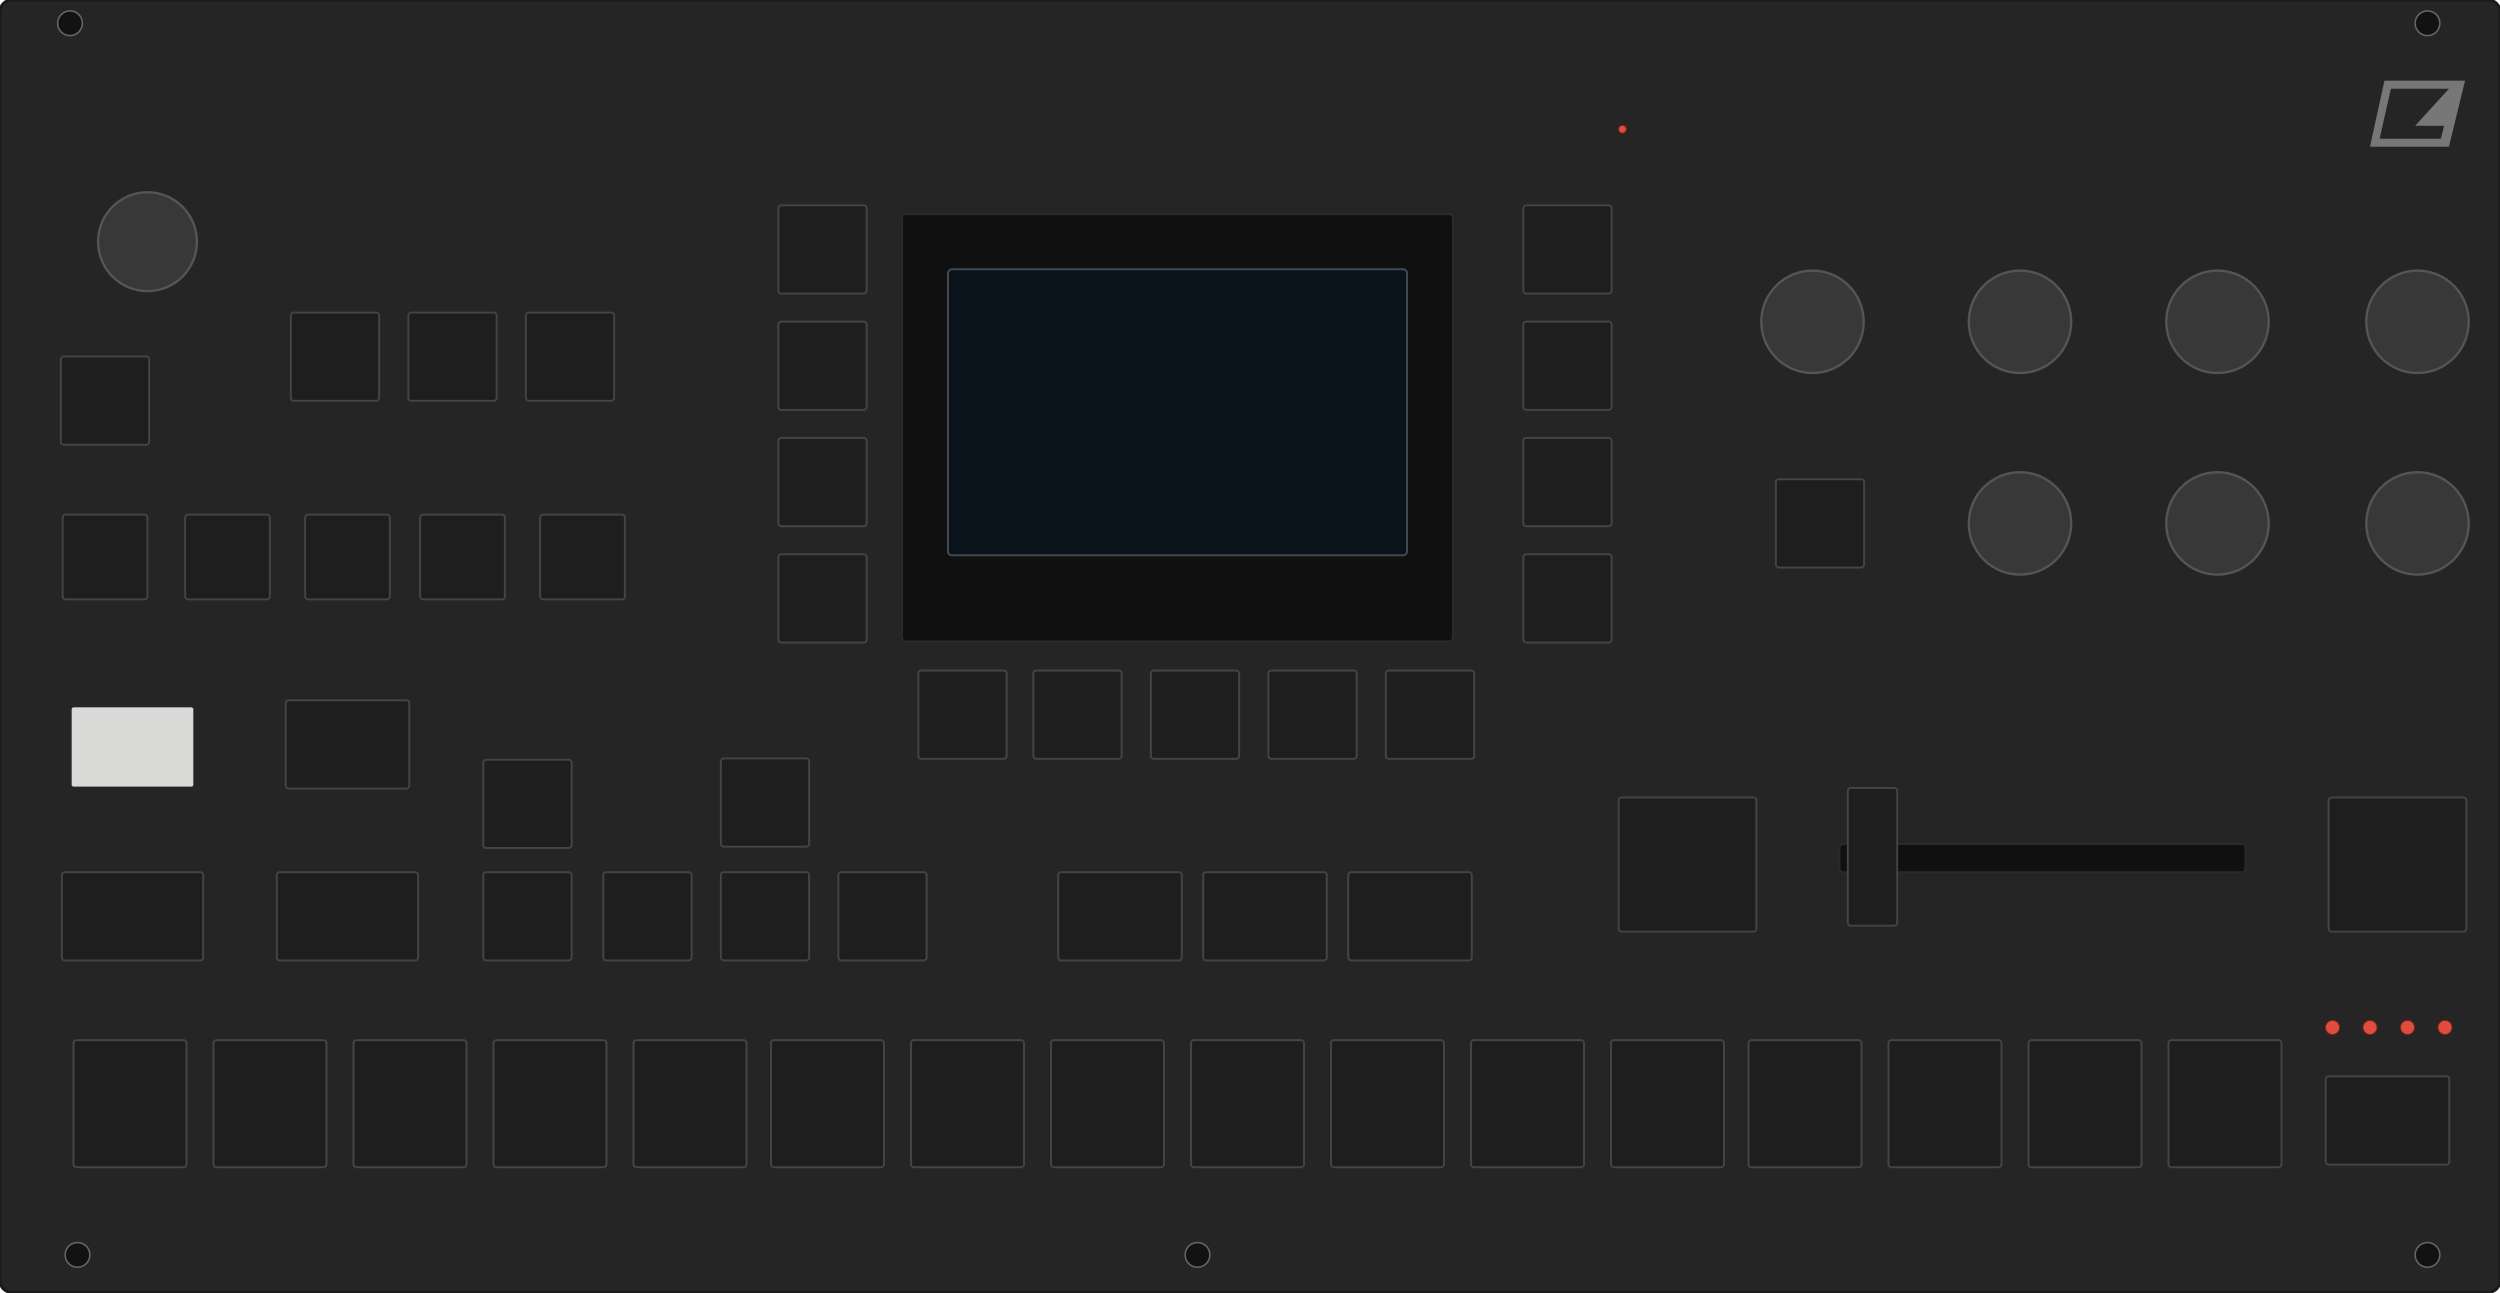
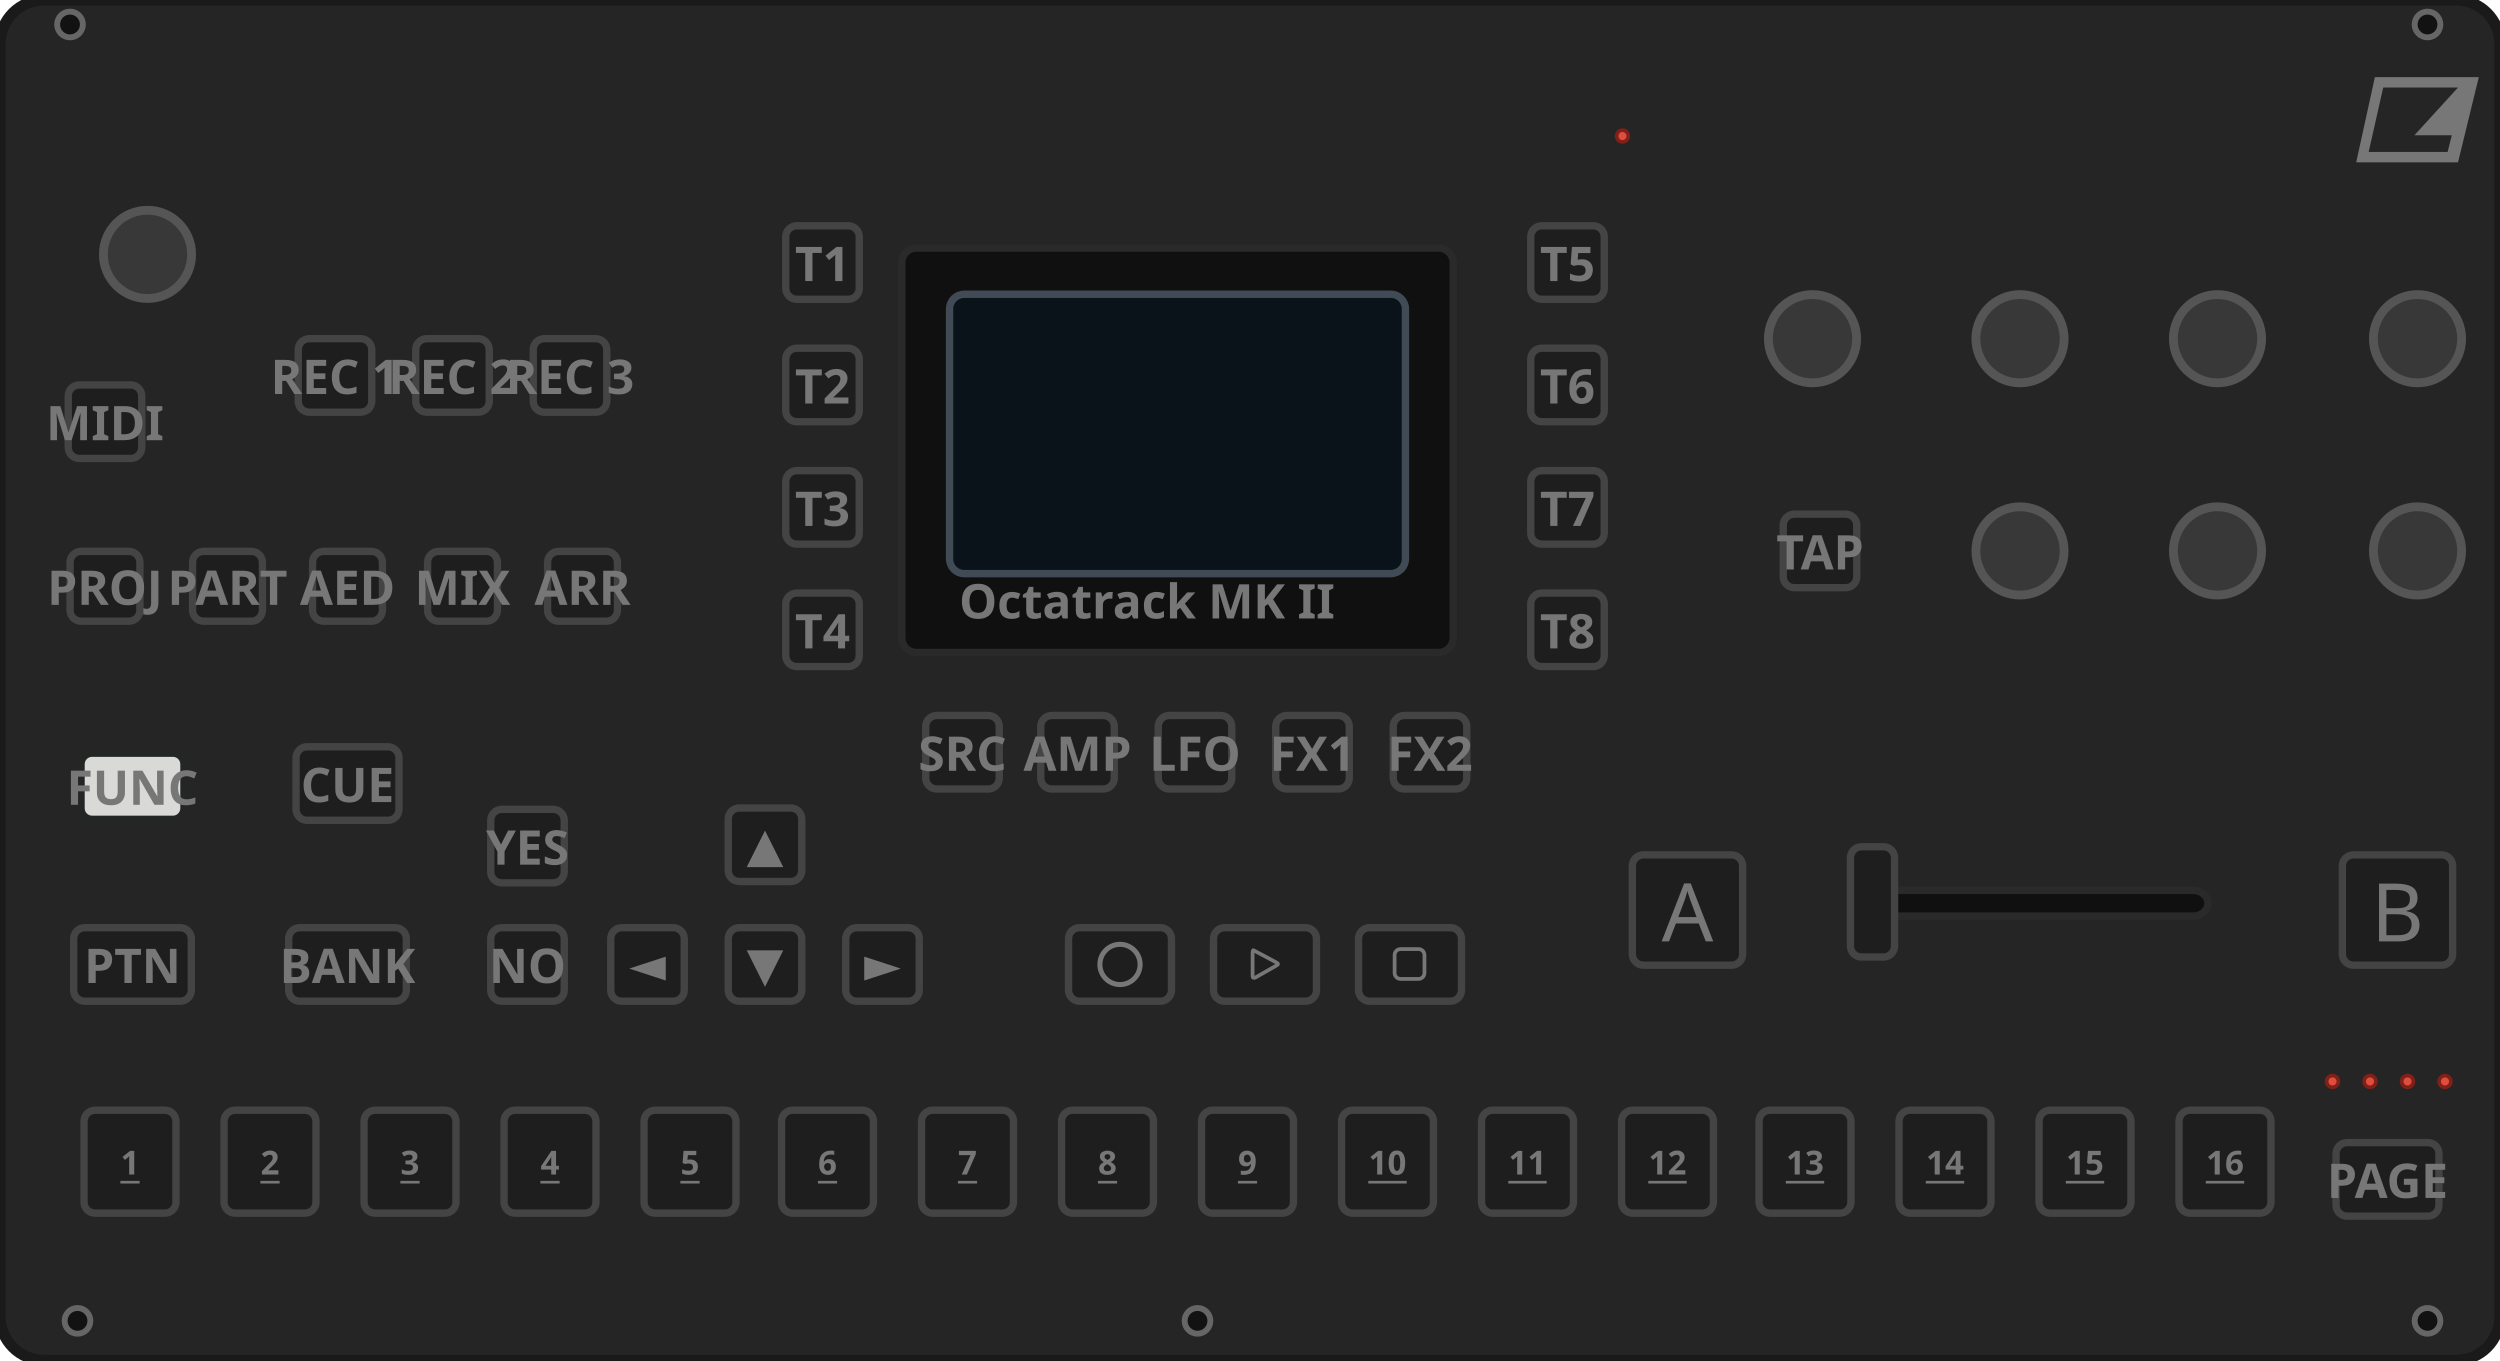
- <svg xmlns="http://www.w3.org/2000/svg" baseProfile="full" height="664.3mm" version="1.1" viewBox="0 0 1285.04 664.3" width="1285.04mm">
+ <svg xmlns="http://www.w3.org/2000/svg" baseProfile="full" height="185.0mm" version="1.1" viewBox="0 0 340.0 185.0" width="340.0mm">
  <defs />
-   <rect fill="#252525" height="664.3" rx="6" stroke="#1a1a1a" stroke-width="1.5" width="1285.04" x="0" y="0" />
-   <circle cx="35.981" cy="11.957" fill="#121212" r="6.355" stroke="#666666" stroke-width="0.8" />
-   <circle cx="1247.774" cy="11.957" fill="#121212" r="6.355" stroke="#666666" stroke-width="0.8" />
-   <circle cx="39.836" cy="645.035" fill="#121212" r="6.355" stroke="#666666" stroke-width="0.8" />
-   <circle cx="615.534" cy="645.035" fill="#121212" r="6.355" stroke="#666666" stroke-width="0.8" />
-   <circle cx="1247.774" cy="645.035" fill="#121212" r="6.355" stroke="#666666" stroke-width="0.8" />
-   <path d="M5.848 0.015L38.335 0.015L31.837 26.654L0 26.654ZM8.447 3.264L3.899 23.405L28.589 23.405L29.888 18.207L18.193 18.207L31.837 3.264Z" fill="#777777" fill-rule="evenodd" stroke="none" stroke-linecap="round" stroke-linejoin="round" stroke-width="0" transform="translate(1218.197 41.4584) scale(1.274908)" />
-   <circle cx="75.817" cy="124.224" fill="#383838" r="25.41" stroke="#555555" stroke-width="1.2" />
-   <rect fill="#1e1e1e" height="45.38" rx="1.5" stroke="#444444" stroke-width="1.0" width="45.38" x="31.282" y="183.243" />
-   <rect fill="#1e1e1e" height="45.38" rx="1.5" stroke="#444444" stroke-width="1.0" width="45.38" x="149.505" y="160.657" />
-   <rect fill="#1e1e1e" height="45.38" rx="1.5" stroke="#444444" stroke-width="1.0" width="45.38" x="209.902" y="160.657" />
-   <rect fill="#1e1e1e" height="45.38" rx="1.5" stroke="#444444" stroke-width="1.0" width="45.38" x="270.299" y="160.657" />
-   <rect fill="#1e1e1e" height="43.56" rx="1.5" stroke="#444444" stroke-width="1.0" width="43.56" x="32.192" y="264.533" />
-   <rect fill="#1e1e1e" height="43.56" rx="1.5" stroke="#444444" stroke-width="1.0" width="43.56" x="95.159" y="264.533" />
-   <rect fill="#1e1e1e" height="43.56" rx="1.5" stroke="#444444" stroke-width="1.0" width="43.56" x="156.841" y="264.533" />
-   <rect fill="#1e1e1e" height="43.56" rx="1.5" stroke="#444444" stroke-width="1.0" width="43.56" x="215.952" y="264.533" />
-   <rect fill="#1e1e1e" height="43.56" rx="1.5" stroke="#444444" stroke-width="1.0" width="43.56" x="277.634" y="264.533" />
-   <rect fill="#d9d9d7" height="41.75" rx="1.5" stroke="#242626" stroke-width="1.0" width="63.53" x="36.342" y="363.09" />
-   <rect fill="#1e1e1e" height="45.38" rx="1.5" stroke="#444444" stroke-width="1.0" width="63.53" x="146.856" y="359.947" />
-   <rect fill="#101010" height="219.62" rx="2.0" stroke="#2a2a2a" stroke-width="1.0" width="283.14" x="463.684" y="110.073" />
-   <rect fill="#0b131a" height="147.02" rx="2.0" stroke="#404b55" stroke-width="1.0" width="235.95" x="487.279" y="138.402" />
-   <rect fill="#1e1e1e" height="45.38" rx="1.5" stroke="#444444" stroke-width="1.0" width="45.38" x="400.088" y="105.52" />
-   <rect fill="#1e1e1e" height="45.38" rx="1.5" stroke="#444444" stroke-width="1.0" width="45.38" x="783.03" y="105.52" />
-   <rect fill="#1e1e1e" height="45.38" rx="1.5" stroke="#444444" stroke-width="1.0" width="45.38" x="400.088" y="165.307" />
-   <rect fill="#1e1e1e" height="45.38" rx="1.5" stroke="#444444" stroke-width="1.0" width="45.38" x="783.03" y="165.307" />
-   <rect fill="#1e1e1e" height="45.38" rx="1.5" stroke="#444444" stroke-width="1.0" width="45.38" x="400.088" y="225.094" />
-   <rect fill="#1e1e1e" height="45.38" rx="1.5" stroke="#444444" stroke-width="1.0" width="45.38" x="783.03" y="225.094" />
-   <rect fill="#1e1e1e" height="45.38" rx="1.5" stroke="#444444" stroke-width="1.0" width="45.38" x="400.088" y="284.881" />
-   <rect fill="#1e1e1e" height="45.38" rx="1.5" stroke="#444444" stroke-width="1.0" width="45.38" x="783.03" y="284.881" />
-   <rect fill="#1e1e1e" height="45.38" rx="1.5" stroke="#444444" stroke-width="1.0" width="45.38" x="472.05" y="344.668" />
-   <rect fill="#1e1e1e" height="45.38" rx="1.5" stroke="#444444" stroke-width="1.0" width="45.38" x="531.162" y="344.668" />
-   <rect fill="#1e1e1e" height="45.38" rx="1.5" stroke="#444444" stroke-width="1.0" width="45.38" x="591.559" y="344.668" />
-   <rect fill="#1e1e1e" height="45.38" rx="1.5" stroke="#444444" stroke-width="1.0" width="45.38" x="651.956" y="344.668" />
-   <rect fill="#1e1e1e" height="45.38" rx="1.5" stroke="#444444" stroke-width="1.0" width="45.38" x="712.353" y="344.668" />
-   <circle cx="931.654" cy="165.411" fill="#383838" r="26.32" stroke="#555555" stroke-width="1.2" />
-   <circle cx="1038.312" cy="165.411" fill="#383838" r="26.32" stroke="#555555" stroke-width="1.2" />
-   <circle cx="1139.83" cy="165.411" fill="#383838" r="26.32" stroke="#555555" stroke-width="1.2" />
-   <circle cx="1242.634" cy="165.411" fill="#383838" r="26.32" stroke="#555555" stroke-width="1.2" />
-   <circle cx="1038.312" cy="269.041" fill="#383838" r="26.32" stroke="#555555" stroke-width="1.2" />
-   <circle cx="1139.83" cy="269.041" fill="#383838" r="26.32" stroke="#555555" stroke-width="1.2" />
-   <circle cx="1242.634" cy="269.041" fill="#383838" r="26.32" stroke="#555555" stroke-width="1.2" />
-   <rect fill="#1e1e1e" height="45.38" rx="1.5" stroke="#444444" stroke-width="1.0" width="45.38" x="912.819" y="246.351" />
-   <rect fill="#1e1e1e" height="45.38" rx="1.5" stroke="#444444" stroke-width="1.0" width="72.6" x="31.807" y="448.299" />
-   <rect fill="#1e1e1e" height="45.38" rx="1.5" stroke="#444444" stroke-width="1.0" width="72.6" x="142.321" y="448.299" />
-   <rect fill="#1e1e1e" height="45.38" rx="1.5" stroke="#444444" stroke-width="1.0" width="45.38" x="248.453" y="390.505" />
-   <rect fill="#1e1e1e" height="45.38" rx="1.5" stroke="#444444" stroke-width="1.0" width="45.38" x="248.453" y="448.299" />
-   <rect fill="#1e1e1e" height="45.38" rx="1.5" stroke="#444444" stroke-width="1.0" width="45.38" x="370.532" y="389.84" />
-   <rect fill="#1e1e1e" height="45.38" rx="1.5" stroke="#444444" stroke-width="1.0" width="45.38" x="310.135" y="448.299" />
-   <rect fill="#1e1e1e" height="45.38" rx="1.5" stroke="#444444" stroke-width="1.0" width="45.38" x="370.532" y="448.299" />
-   <rect fill="#1e1e1e" height="45.38" rx="1.5" stroke="#444444" stroke-width="1.0" width="45.38" x="430.929" y="448.299" />
-   <rect fill="#1e1e1e" height="45.38" rx="1.5" stroke="#444444" stroke-width="1.0" width="63.53" x="543.933" y="448.299" />
-   <rect fill="#1e1e1e" height="45.38" rx="1.5" stroke="#444444" stroke-width="1.0" width="63.53" x="618.465" y="448.299" />
-   <rect fill="#1e1e1e" height="45.38" rx="1.5" stroke="#444444" stroke-width="1.0" width="63.53" x="692.998" y="448.299" />
-   <rect fill="#1e1e1e" height="68.97" rx="1.5" stroke="#444444" stroke-width="1.0" width="70.79" x="832.007" y="409.932" />
-   <rect fill="#1e1e1e" height="68.97" rx="1.5" stroke="#444444" stroke-width="1.0" width="70.79" x="1196.958" y="409.932" />
-   <rect fill="#101010" height="14.52" rx="2.0" stroke="#2a2a2a" stroke-width="1.0" width="208.73" x="945.513" y="433.835" />
-   <rect fill="#1e1e1e" height="70.79" rx="1.5" stroke="#444444" stroke-width="1.0" width="25.41" x="949.79" y="405.036" />
-   <rect fill="#1e1e1e" height="65.34" rx="1.5" stroke="#444444" stroke-width="1.0" width="58.08" x="37.782" y="534.642" />
-   <rect fill="#1e1e1e" height="65.34" rx="1.5" stroke="#444444" stroke-width="1.0" width="58.08" x="109.744" y="534.642" />
-   <rect fill="#1e1e1e" height="65.34" rx="1.5" stroke="#444444" stroke-width="1.0" width="58.08" x="181.707" y="534.642" />
-   <rect fill="#1e1e1e" height="65.34" rx="1.5" stroke="#444444" stroke-width="1.0" width="58.08" x="253.669" y="534.642" />
-   <rect fill="#1e1e1e" height="65.34" rx="1.5" stroke="#444444" stroke-width="1.0" width="58.08" x="325.631" y="534.642" />
-   <rect fill="#1e1e1e" height="65.34" rx="1.5" stroke="#444444" stroke-width="1.0" width="58.08" x="396.308" y="534.642" />
-   <rect fill="#1e1e1e" height="65.34" rx="1.5" stroke="#444444" stroke-width="1.0" width="58.08" x="468.27" y="534.642" />
-   <rect fill="#1e1e1e" height="65.34" rx="1.5" stroke="#444444" stroke-width="1.0" width="58.08" x="540.233" y="534.642" />
-   <rect fill="#1e1e1e" height="65.34" rx="1.5" stroke="#444444" stroke-width="1.0" width="58.08" x="612.195" y="534.642" />
-   <rect fill="#1e1e1e" height="65.34" rx="1.5" stroke="#444444" stroke-width="1.0" width="58.08" x="684.157" y="534.642" />
-   <rect fill="#1e1e1e" height="65.34" rx="1.5" stroke="#444444" stroke-width="1.0" width="58.08" x="756.119" y="534.642" />
-   <rect fill="#1e1e1e" height="65.34" rx="1.5" stroke="#444444" stroke-width="1.0" width="58.08" x="828.082" y="534.642" />
-   <rect fill="#1e1e1e" height="65.34" rx="1.5" stroke="#444444" stroke-width="1.0" width="58.08" x="898.759" y="534.642" />
-   <rect fill="#1e1e1e" height="65.34" rx="1.5" stroke="#444444" stroke-width="1.0" width="58.08" x="970.721" y="534.642" />
-   <rect fill="#1e1e1e" height="65.34" rx="1.5" stroke="#444444" stroke-width="1.0" width="58.08" x="1042.683" y="534.642" />
-   <rect fill="#1e1e1e" height="65.34" rx="1.5" stroke="#444444" stroke-width="1.0" width="58.08" x="1114.646" y="534.642" />
-   <rect fill="#1e1e1e" height="45.39" rx="1.5" stroke="#444444" stroke-width="1.0" width="63.53" x="1195.448" y="553.253" />
-   <circle cx="1198.942" cy="528.119" fill="#df4d3e" r="3.63" stroke="#802018" stroke-width="0.5" />
-   <circle cx="1218.218" cy="528.119" fill="#df4d3e" r="3.63" stroke="#802018" stroke-width="0.5" />
-   <circle cx="1237.494" cy="528.119" fill="#df4d3e" r="3.63" stroke="#802018" stroke-width="0.5" />
-   <circle cx="1256.769" cy="528.119" fill="#df4d3e" r="3.63" stroke="#802018" stroke-width="0.5" />
-   <circle cx="833.991" cy="66.43" fill="#df4d3e" r="2.0" stroke="#802018" stroke-width="0.5" />
+   <rect fill="#252525" height="185.0" rx="6" stroke="#1a1a1a" stroke-width="1.5" width="340.0" x="0" y="0" />
+   <circle cx="9.52" cy="3.33" fill="#121212" r="1.75" stroke="#666666" stroke-width="0.8" />
+   <circle cx="330.14" cy="3.33" fill="#121212" r="1.75" stroke="#666666" stroke-width="0.8" />
+   <circle cx="10.54" cy="179.635" fill="#121212" r="1.75" stroke="#666666" stroke-width="0.8" />
+   <circle cx="162.86" cy="179.635" fill="#121212" r="1.75" stroke="#666666" stroke-width="0.8" />
+   <circle cx="330.14" cy="179.635" fill="#121212" r="1.75" stroke="#666666" stroke-width="0.8" />
+   <path d="M5.848 0.015L38.335 0.015L31.837 26.654L0 26.654ZM8.447 3.264L3.899 23.405L28.589 23.405L29.888 18.207L18.193 18.207L31.837 3.264Z" fill="#777777" fill-rule="evenodd" stroke="none" stroke-linecap="round" stroke-linejoin="round" stroke-width="0" transform="translate(320.4429 10.48) scale(0.4349685)" />
+   <circle cx="20.06" cy="34.595" fill="#383838" r="6.0" stroke="#555555" stroke-width="1.2" />
+   <rect fill="#1e1e1e" height="10.0" rx="1.5" stroke="#444444" stroke-width="1.0" width="10.0" x="9.28" y="52.35" />
+   <text dominant-baseline="central" fill="#777777" font-family="sans-serif" font-size="6.5" font-weight="bold" text-anchor="middle" x="14.28" y="57.35">MIDI</text>
+   <rect fill="#1e1e1e" height="10.0" rx="1.5" stroke="#444444" stroke-width="1.0" width="10.0" x="40.56" y="46.06" />
+   <text dominant-baseline="central" fill="#777777" font-family="sans-serif" font-size="6.5" font-weight="bold" text-anchor="middle" x="45.56" y="51.06">REC 1</text>
+   <rect fill="#1e1e1e" height="10.0" rx="1.5" stroke="#444444" stroke-width="1.0" width="10.0" x="56.54" y="46.06" />
+   <text dominant-baseline="central" fill="#777777" font-family="sans-serif" font-size="6.5" font-weight="bold" text-anchor="middle" x="61.54" y="51.06">REC 2</text>
+   <rect fill="#1e1e1e" height="10.0" rx="1.5" stroke="#444444" stroke-width="1.0" width="10.0" x="72.52" y="46.06" />
+   <text dominant-baseline="central" fill="#777777" font-family="sans-serif" font-size="6.5" font-weight="bold" text-anchor="middle" x="77.52" y="51.06">REC 3</text>
+   <rect fill="#1e1e1e" height="9.5" rx="1.5" stroke="#444444" stroke-width="1.0" width="9.5" x="9.53" y="74.985" />
+   <text dominant-baseline="central" fill="#777777" font-family="sans-serif" font-size="6.5" font-weight="bold" text-anchor="middle" x="14.28" y="79.735">PROJ</text>
+   <rect fill="#1e1e1e" height="9.5" rx="1.5" stroke="#444444" stroke-width="1.0" width="9.5" x="26.19" y="74.985" />
+   <text dominant-baseline="central" fill="#777777" font-family="sans-serif" font-size="6.5" font-weight="bold" text-anchor="middle" x="30.94" y="79.735">PART</text>
+   <rect fill="#1e1e1e" height="9.5" rx="1.5" stroke="#444444" stroke-width="1.0" width="9.5" x="42.51" y="74.985" />
+   <text dominant-baseline="central" fill="#777777" font-family="sans-serif" font-size="6.5" font-weight="bold" text-anchor="middle" x="47.26" y="79.735">AED</text>
+   <rect fill="#1e1e1e" height="9.5" rx="1.5" stroke="#444444" stroke-width="1.0" width="9.5" x="58.15" y="74.985" />
+   <text dominant-baseline="central" fill="#777777" font-family="sans-serif" font-size="6.5" font-weight="bold" text-anchor="middle" x="62.9" y="79.735">MIX</text>
+   <rect fill="#1e1e1e" height="9.5" rx="1.5" stroke="#444444" stroke-width="1.0" width="9.5" x="74.47" y="74.985" />
+   <text dominant-baseline="central" fill="#777777" font-family="sans-serif" font-size="6.5" font-weight="bold" text-anchor="middle" x="79.22" y="79.735">ARR</text>
+   <rect fill="#d9d9d7" height="9.0" rx="1.5" stroke="#242626" stroke-width="1.0" width="14.0" x="11.02" y="102.43" />
+   <text dominant-baseline="central" fill="#777777" font-family="sans-serif" font-size="6.5" font-weight="bold" text-anchor="middle" x="18.02" y="106.93">FUNC</text>
+   <rect fill="#1e1e1e" height="10.0" rx="1.5" stroke="#444444" stroke-width="1.0" width="14.0" x="40.26" y="101.56" />
+   <text dominant-baseline="central" fill="#777777" font-family="sans-serif" font-size="6.5" font-weight="bold" text-anchor="middle" x="47.26" y="106.56">CUE</text>
+   <rect fill="#101010" height="55.0" rx="2.0" stroke="#2a2a2a" stroke-width="1.0" width="75.0" x="122.64" y="33.735" />
+   <text dominant-baseline="central" fill="#777777" font-family="sans-serif" font-size="6.5" font-weight="bold" text-anchor="start" x="130.44" y="81.585">Octatrack MK II</text>
+   <rect fill="#0b131a" height="38.0" rx="2.0" stroke="#404b55" stroke-width="1.0" width="62.0" x="129.14" y="40.015" />
+   <rect fill="#1e1e1e" height="10.0" rx="1.5" stroke="#444444" stroke-width="1.0" width="10.0" x="106.86" y="30.705" />
+   <text dominant-baseline="central" fill="#777777" font-family="sans-serif" font-size="6.5" font-weight="bold" text-anchor="middle" x="111.86" y="35.705">T1</text>
+   <rect fill="#1e1e1e" height="10.0" rx="1.5" stroke="#444444" stroke-width="1.0" width="10.0" x="208.18" y="30.705" />
+   <text dominant-baseline="central" fill="#777777" font-family="sans-serif" font-size="6.5" font-weight="bold" text-anchor="middle" x="213.18" y="35.705">T5</text>
+   <rect fill="#1e1e1e" height="10.0" rx="1.5" stroke="#444444" stroke-width="1.0" width="10.0" x="106.86" y="47.355" />
+   <text dominant-baseline="central" fill="#777777" font-family="sans-serif" font-size="6.5" font-weight="bold" text-anchor="middle" x="111.86" y="52.355">T2</text>
+   <rect fill="#1e1e1e" height="10.0" rx="1.5" stroke="#444444" stroke-width="1.0" width="10.0" x="208.18" y="47.355" />
+   <text dominant-baseline="central" fill="#777777" font-family="sans-serif" font-size="6.5" font-weight="bold" text-anchor="middle" x="213.18" y="52.355">T6</text>
+   <rect fill="#1e1e1e" height="10.0" rx="1.5" stroke="#444444" stroke-width="1.0" width="10.0" x="106.86" y="64.005" />
+   <text dominant-baseline="central" fill="#777777" font-family="sans-serif" font-size="6.5" font-weight="bold" text-anchor="middle" x="111.86" y="69.005">T3</text>
+   <rect fill="#1e1e1e" height="10.0" rx="1.5" stroke="#444444" stroke-width="1.0" width="10.0" x="208.18" y="64.005" />
+   <text dominant-baseline="central" fill="#777777" font-family="sans-serif" font-size="6.5" font-weight="bold" text-anchor="middle" x="213.18" y="69.005">T7</text>
+   <rect fill="#1e1e1e" height="10.0" rx="1.5" stroke="#444444" stroke-width="1.0" width="10.0" x="106.86" y="80.655" />
+   <text dominant-baseline="central" fill="#777777" font-family="sans-serif" font-size="6.5" font-weight="bold" text-anchor="middle" x="111.86" y="85.655">T4</text>
+   <rect fill="#1e1e1e" height="10.0" rx="1.5" stroke="#444444" stroke-width="1.0" width="10.0" x="208.18" y="80.655" />
+   <text dominant-baseline="central" fill="#777777" font-family="sans-serif" font-size="6.5" font-weight="bold" text-anchor="middle" x="213.18" y="85.655">T8</text>
+   <rect fill="#1e1e1e" height="10.0" rx="1.5" stroke="#444444" stroke-width="1.0" width="10.0" x="125.9" y="97.305" />
+   <text dominant-baseline="central" fill="#777777" font-family="sans-serif" font-size="6.5" font-weight="bold" text-anchor="middle" x="130.9" y="102.305">SRC</text>
+   <rect fill="#1e1e1e" height="10.0" rx="1.5" stroke="#444444" stroke-width="1.0" width="10.0" x="141.54" y="97.305" />
+   <text dominant-baseline="central" fill="#777777" font-family="sans-serif" font-size="6.5" font-weight="bold" text-anchor="middle" x="146.54" y="102.305">AMP</text>
+   <rect fill="#1e1e1e" height="10.0" rx="1.5" stroke="#444444" stroke-width="1.0" width="10.0" x="157.52" y="97.305" />
+   <text dominant-baseline="central" fill="#777777" font-family="sans-serif" font-size="6.5" font-weight="bold" text-anchor="middle" x="162.52" y="102.305">LFO</text>
+   <rect fill="#1e1e1e" height="10.0" rx="1.5" stroke="#444444" stroke-width="1.0" width="10.0" x="173.5" y="97.305" />
+   <text dominant-baseline="central" fill="#777777" font-family="sans-serif" font-size="6.5" font-weight="bold" text-anchor="middle" x="178.5" y="102.305">FX1</text>
+   <rect fill="#1e1e1e" height="10.0" rx="1.5" stroke="#444444" stroke-width="1.0" width="10.0" x="189.48" y="97.305" />
+   <text dominant-baseline="central" fill="#777777" font-family="sans-serif" font-size="6.5" font-weight="bold" text-anchor="middle" x="194.48" y="102.305">FX2</text>
+   <circle cx="246.5" cy="46.065" fill="#383838" r="6.0" stroke="#555555" stroke-width="1.2" />
+   <circle cx="274.72" cy="46.065" fill="#383838" r="6.0" stroke="#555555" stroke-width="1.2" />
+   <circle cx="301.58" cy="46.065" fill="#383838" r="6.0" stroke="#555555" stroke-width="1.2" />
+   <circle cx="328.78" cy="46.065" fill="#383838" r="6.0" stroke="#555555" stroke-width="1.2" />
+   <circle cx="274.72" cy="74.925" fill="#383838" r="6.0" stroke="#555555" stroke-width="1.2" />
+   <circle cx="301.58" cy="74.925" fill="#383838" r="6.0" stroke="#555555" stroke-width="1.2" />
+   <circle cx="328.78" cy="74.925" fill="#383838" r="6.0" stroke="#555555" stroke-width="1.2" />
+   <rect fill="#1e1e1e" height="10.0" rx="1.5" stroke="#444444" stroke-width="1.0" width="10.0" x="242.52" y="69.925" />
+   <text dominant-baseline="central" fill="#777777" font-family="sans-serif" font-size="6.5" font-weight="bold" text-anchor="middle" x="247.52" y="74.925">TAP</text>
+   <rect fill="#1e1e1e" height="10.0" rx="1.5" stroke="#444444" stroke-width="1.0" width="16.0" x="10.02" y="126.165" />
+   <text dominant-baseline="central" fill="#777777" font-family="sans-serif" font-size="6.5" font-weight="bold" text-anchor="middle" x="18.02" y="131.165">PTN</text>
+   <rect fill="#1e1e1e" height="10.0" rx="1.5" stroke="#444444" stroke-width="1.0" width="16.0" x="39.26" y="126.165" />
+   <text dominant-baseline="central" fill="#777777" font-family="sans-serif" font-size="6.5" font-weight="bold" text-anchor="middle" x="47.26" y="131.165">BANK</text>
+   <rect fill="#1e1e1e" height="10.0" rx="1.5" stroke="#444444" stroke-width="1.0" width="10.0" x="66.74" y="110.07" />
+   <text dominant-baseline="central" fill="#777777" font-family="sans-serif" font-size="6.5" font-weight="bold" text-anchor="middle" x="71.74" y="115.07">YES</text>
+   <rect fill="#1e1e1e" height="10.0" rx="1.5" stroke="#444444" stroke-width="1.0" width="10.0" x="66.74" y="126.165" />
+   <text dominant-baseline="central" fill="#777777" font-family="sans-serif" font-size="6.5" font-weight="bold" text-anchor="middle" x="71.74" y="131.165">NO</text>
+   <rect fill="#1e1e1e" height="10.0" rx="1.5" stroke="#444444" stroke-width="1.0" width="10.0" x="99.04" y="109.885" />
+   <text dominant-baseline="central" fill="#777777" font-family="sans-serif" font-size="6.5" font-weight="bold" text-anchor="middle" x="104.04" y="114.885">▲</text>
+   <rect fill="#1e1e1e" height="10.0" rx="1.5" stroke="#444444" stroke-width="1.0" width="10.0" x="83.06" y="126.165" />
+   <text dominant-baseline="central" fill="#777777" font-family="sans-serif" font-size="6.5" font-weight="bold" text-anchor="middle" x="88.06" y="131.165">◄</text>
+   <rect fill="#1e1e1e" height="10.0" rx="1.5" stroke="#444444" stroke-width="1.0" width="10.0" x="99.04" y="126.165" />
+   <text dominant-baseline="central" fill="#777777" font-family="sans-serif" font-size="6.5" font-weight="bold" text-anchor="middle" x="104.04" y="131.165">▼</text>
+   <rect fill="#1e1e1e" height="10.0" rx="1.5" stroke="#444444" stroke-width="1.0" width="10.0" x="115.02" y="126.165" />
+   <text dominant-baseline="central" fill="#777777" font-family="sans-serif" font-size="6.5" font-weight="bold" text-anchor="middle" x="120.02" y="131.165">►</text>
+   <rect fill="#1e1e1e" height="10.0" rx="1.5" stroke="#444444" stroke-width="1.0" width="14.0" x="145.32" y="126.165" />
+   <circle cx="152.32" cy="131.165" fill="none" r="2.736" stroke="#777777" stroke-width="0.684" />
+   <rect fill="#1e1e1e" height="10.0" rx="1.5" stroke="#444444" stroke-width="1.0" width="14.0" x="165.04" y="126.165" />
+   <path d="M3.249 1.958C2.816 1.525 2.599 1.958 2.599 3.257V13.003C2.599 13.87 3.032 14.086 3.898 13.653L12.995 8.455C13.861 8.022 13.861 7.589 12.995 7.156L3.249 1.958Z" fill="none" stroke="#777777" stroke-linecap="round" stroke-linejoin="round" stroke-width="1.624" transform="translate(172.04 131.165) scale(0.3125) translate(-8.0 -8.0)" />
+   <rect fill="#1e1e1e" height="10.0" rx="1.5" stroke="#444444" stroke-width="1.0" width="14.0" x="184.76" y="126.165" />
+   <path d="M3.411 1.145H10.233C11.489 1.145 12.507 2.163 12.507 3.419V10.241C12.507 11.497 11.489 12.515 10.233 12.515H3.411C2.155 12.515 1.137 11.497 1.137 10.241V3.419C1.137 2.163 2.155 1.145 3.411 1.145Z" fill="none" stroke="#777777" stroke-linecap="round" stroke-linejoin="round" stroke-width="1.421" transform="translate(191.76 131.165) scale(0.3571429) translate(-7.0 -7.0)" />
+   <rect fill="#1e1e1e" height="15.0" rx="1.5" stroke="#444444" stroke-width="1.0" width="15.0" x="222" y="116.265" />
+   <text dominant-baseline="central" fill="#777777" font-family="sans-serif" font-size="11.0" font-weight="normal" text-anchor="middle" x="229.5" y="123.765">A</text>
+   <rect fill="#1e1e1e" height="15.0" rx="1.5" stroke="#444444" stroke-width="1.0" width="15.0" x="318.56" y="116.265" />
+   <text dominant-baseline="central" fill="#777777" font-family="sans-serif" font-size="11.0" font-weight="normal" text-anchor="middle" x="326.06" y="123.765">B</text>
+   <rect fill="#101010" height="3.5" rx="2.0" stroke="#2a2a2a" stroke-width="1.0" width="45.0" x="255.28" y="121.09" />
+   <rect fill="#1e1e1e" height="15.0" rx="1.5" stroke="#444444" stroke-width="1.0" width="6.0" x="251.66" y="115.155" />
+   <rect fill="#1e1e1e" height="14.0" rx="1.5" stroke="#444444" stroke-width="1.0" width="12.5" x="11.43" y="150.99" />
+   <text dominant-baseline="central" fill="#777777" font-family="sans-serif" font-size="4.5" font-weight="bold" text-anchor="middle" x="17.68" y="157.99">1</text>
+   <line stroke="#777777" stroke-width="0.36" x1="16.375" x2="18.985" y1="160.78" y2="160.78" />
+   <rect fill="#1e1e1e" height="14.0" rx="1.5" stroke="#444444" stroke-width="1.0" width="12.5" x="30.47" y="150.99" />
+   <text dominant-baseline="central" fill="#777777" font-family="sans-serif" font-size="4.5" font-weight="bold" text-anchor="middle" x="36.72" y="157.99">2</text>
+   <line stroke="#777777" stroke-width="0.36" x1="35.415" x2="38.025" y1="160.78" y2="160.78" />
+   <rect fill="#1e1e1e" height="14.0" rx="1.5" stroke="#444444" stroke-width="1.0" width="12.5" x="49.51" y="150.99" />
+   <text dominant-baseline="central" fill="#777777" font-family="sans-serif" font-size="4.5" font-weight="bold" text-anchor="middle" x="55.76" y="157.99">3</text>
+   <line stroke="#777777" stroke-width="0.36" x1="54.455" x2="57.065" y1="160.78" y2="160.78" />
+   <rect fill="#1e1e1e" height="14.0" rx="1.5" stroke="#444444" stroke-width="1.0" width="12.5" x="68.55" y="150.99" />
+   <text dominant-baseline="central" fill="#777777" font-family="sans-serif" font-size="4.5" font-weight="bold" text-anchor="middle" x="74.8" y="157.99">4</text>
+   <line stroke="#777777" stroke-width="0.36" x1="73.495" x2="76.105" y1="160.78" y2="160.78" />
+   <rect fill="#1e1e1e" height="14.0" rx="1.5" stroke="#444444" stroke-width="1.0" width="12.5" x="87.59" y="150.99" />
+   <text dominant-baseline="central" fill="#777777" font-family="sans-serif" font-size="4.5" font-weight="bold" text-anchor="middle" x="93.84" y="157.99">5</text>
+   <line stroke="#777777" stroke-width="0.36" x1="92.535" x2="95.145" y1="160.78" y2="160.78" />
+   <rect fill="#1e1e1e" height="14.0" rx="1.5" stroke="#444444" stroke-width="1.0" width="12.5" x="106.29" y="150.99" />
+   <text dominant-baseline="central" fill="#777777" font-family="sans-serif" font-size="4.5" font-weight="bold" text-anchor="middle" x="112.54" y="157.99">6</text>
+   <line stroke="#777777" stroke-width="0.36" x1="111.235" x2="113.845" y1="160.78" y2="160.78" />
+   <rect fill="#1e1e1e" height="14.0" rx="1.5" stroke="#444444" stroke-width="1.0" width="12.5" x="125.33" y="150.99" />
+   <text dominant-baseline="central" fill="#777777" font-family="sans-serif" font-size="4.5" font-weight="bold" text-anchor="middle" x="131.58" y="157.99">7</text>
+   <line stroke="#777777" stroke-width="0.36" x1="130.275" x2="132.885" y1="160.78" y2="160.78" />
+   <rect fill="#1e1e1e" height="14.0" rx="1.5" stroke="#444444" stroke-width="1.0" width="12.5" x="144.37" y="150.99" />
+   <text dominant-baseline="central" fill="#777777" font-family="sans-serif" font-size="4.5" font-weight="bold" text-anchor="middle" x="150.62" y="157.99">8</text>
+   <line stroke="#777777" stroke-width="0.36" x1="149.315" x2="151.925" y1="160.78" y2="160.78" />
+   <rect fill="#1e1e1e" height="14.0" rx="1.5" stroke="#444444" stroke-width="1.0" width="12.5" x="163.41" y="150.99" />
+   <text dominant-baseline="central" fill="#777777" font-family="sans-serif" font-size="4.5" font-weight="bold" text-anchor="middle" x="169.66" y="157.99">9</text>
+   <line stroke="#777777" stroke-width="0.36" x1="168.355" x2="170.965" y1="160.78" y2="160.78" />
+   <rect fill="#1e1e1e" height="14.0" rx="1.5" stroke="#444444" stroke-width="1.0" width="12.5" x="182.45" y="150.99" />
+   <text dominant-baseline="central" fill="#777777" font-family="sans-serif" font-size="4.5" font-weight="bold" text-anchor="middle" x="188.7" y="157.99">10</text>
+   <line stroke="#777777" stroke-width="0.36" x1="186.09" x2="191.31" y1="160.78" y2="160.78" />
+   <rect fill="#1e1e1e" height="14.0" rx="1.5" stroke="#444444" stroke-width="1.0" width="12.5" x="201.49" y="150.99" />
+   <text dominant-baseline="central" fill="#777777" font-family="sans-serif" font-size="4.5" font-weight="bold" text-anchor="middle" x="207.74" y="157.99">11</text>
+   <line stroke="#777777" stroke-width="0.36" x1="205.13" x2="210.35" y1="160.78" y2="160.78" />
+   <rect fill="#1e1e1e" height="14.0" rx="1.5" stroke="#444444" stroke-width="1.0" width="12.5" x="220.53" y="150.99" />
+   <text dominant-baseline="central" fill="#777777" font-family="sans-serif" font-size="4.5" font-weight="bold" text-anchor="middle" x="226.78" y="157.99">12</text>
+   <line stroke="#777777" stroke-width="0.36" x1="224.17" x2="229.39" y1="160.78" y2="160.78" />
+   <rect fill="#1e1e1e" height="14.0" rx="1.5" stroke="#444444" stroke-width="1.0" width="12.5" x="239.23" y="150.99" />
+   <text dominant-baseline="central" fill="#777777" font-family="sans-serif" font-size="4.5" font-weight="bold" text-anchor="middle" x="245.48" y="157.99">13</text>
+   <line stroke="#777777" stroke-width="0.36" x1="242.87" x2="248.09" y1="160.78" y2="160.78" />
+   <rect fill="#1e1e1e" height="14.0" rx="1.5" stroke="#444444" stroke-width="1.0" width="12.5" x="258.27" y="150.99" />
+   <text dominant-baseline="central" fill="#777777" font-family="sans-serif" font-size="4.5" font-weight="bold" text-anchor="middle" x="264.52" y="157.99">14</text>
+   <line stroke="#777777" stroke-width="0.36" x1="261.91" x2="267.13" y1="160.78" y2="160.78" />
+   <rect fill="#1e1e1e" height="14.0" rx="1.5" stroke="#444444" stroke-width="1.0" width="12.5" x="277.31" y="150.99" />
+   <text dominant-baseline="central" fill="#777777" font-family="sans-serif" font-size="4.5" font-weight="bold" text-anchor="middle" x="283.56" y="157.99">15</text>
+   <line stroke="#777777" stroke-width="0.36" x1="280.95" x2="286.17" y1="160.78" y2="160.78" />
+   <rect fill="#1e1e1e" height="14.0" rx="1.5" stroke="#444444" stroke-width="1.0" width="12.5" x="296.35" y="150.99" />
+   <text dominant-baseline="central" fill="#777777" font-family="sans-serif" font-size="4.5" font-weight="bold" text-anchor="middle" x="302.6" y="157.99">16</text>
+   <line stroke="#777777" stroke-width="0.36" x1="299.99" x2="305.21" y1="160.78" y2="160.78" />
+   <rect fill="#1e1e1e" height="10.0" rx="1.5" stroke="#444444" stroke-width="1.0" width="14.0" x="317.7" y="155.395" />
+   <text dominant-baseline="central" fill="#777777" font-family="sans-serif" font-size="6.5" font-weight="bold" text-anchor="middle" x="324.7" y="160.395">PAGE</text>
+   <circle cx="317.22" cy="147.075" fill="#df4d3e" r="0.8" stroke="#802018" stroke-width="0.5" />
+   <circle cx="322.32" cy="147.075" fill="#df4d3e" r="0.8" stroke="#802018" stroke-width="0.5" />
+   <circle cx="327.42" cy="147.075" fill="#df4d3e" r="0.8" stroke="#802018" stroke-width="0.5" />
+   <circle cx="332.52" cy="147.075" fill="#df4d3e" r="0.8" stroke="#802018" stroke-width="0.5" />
+   <circle cx="220.66" cy="18.5" fill="#df4d3e" r="0.8" stroke="#802018" stroke-width="0.5" />
</svg>
